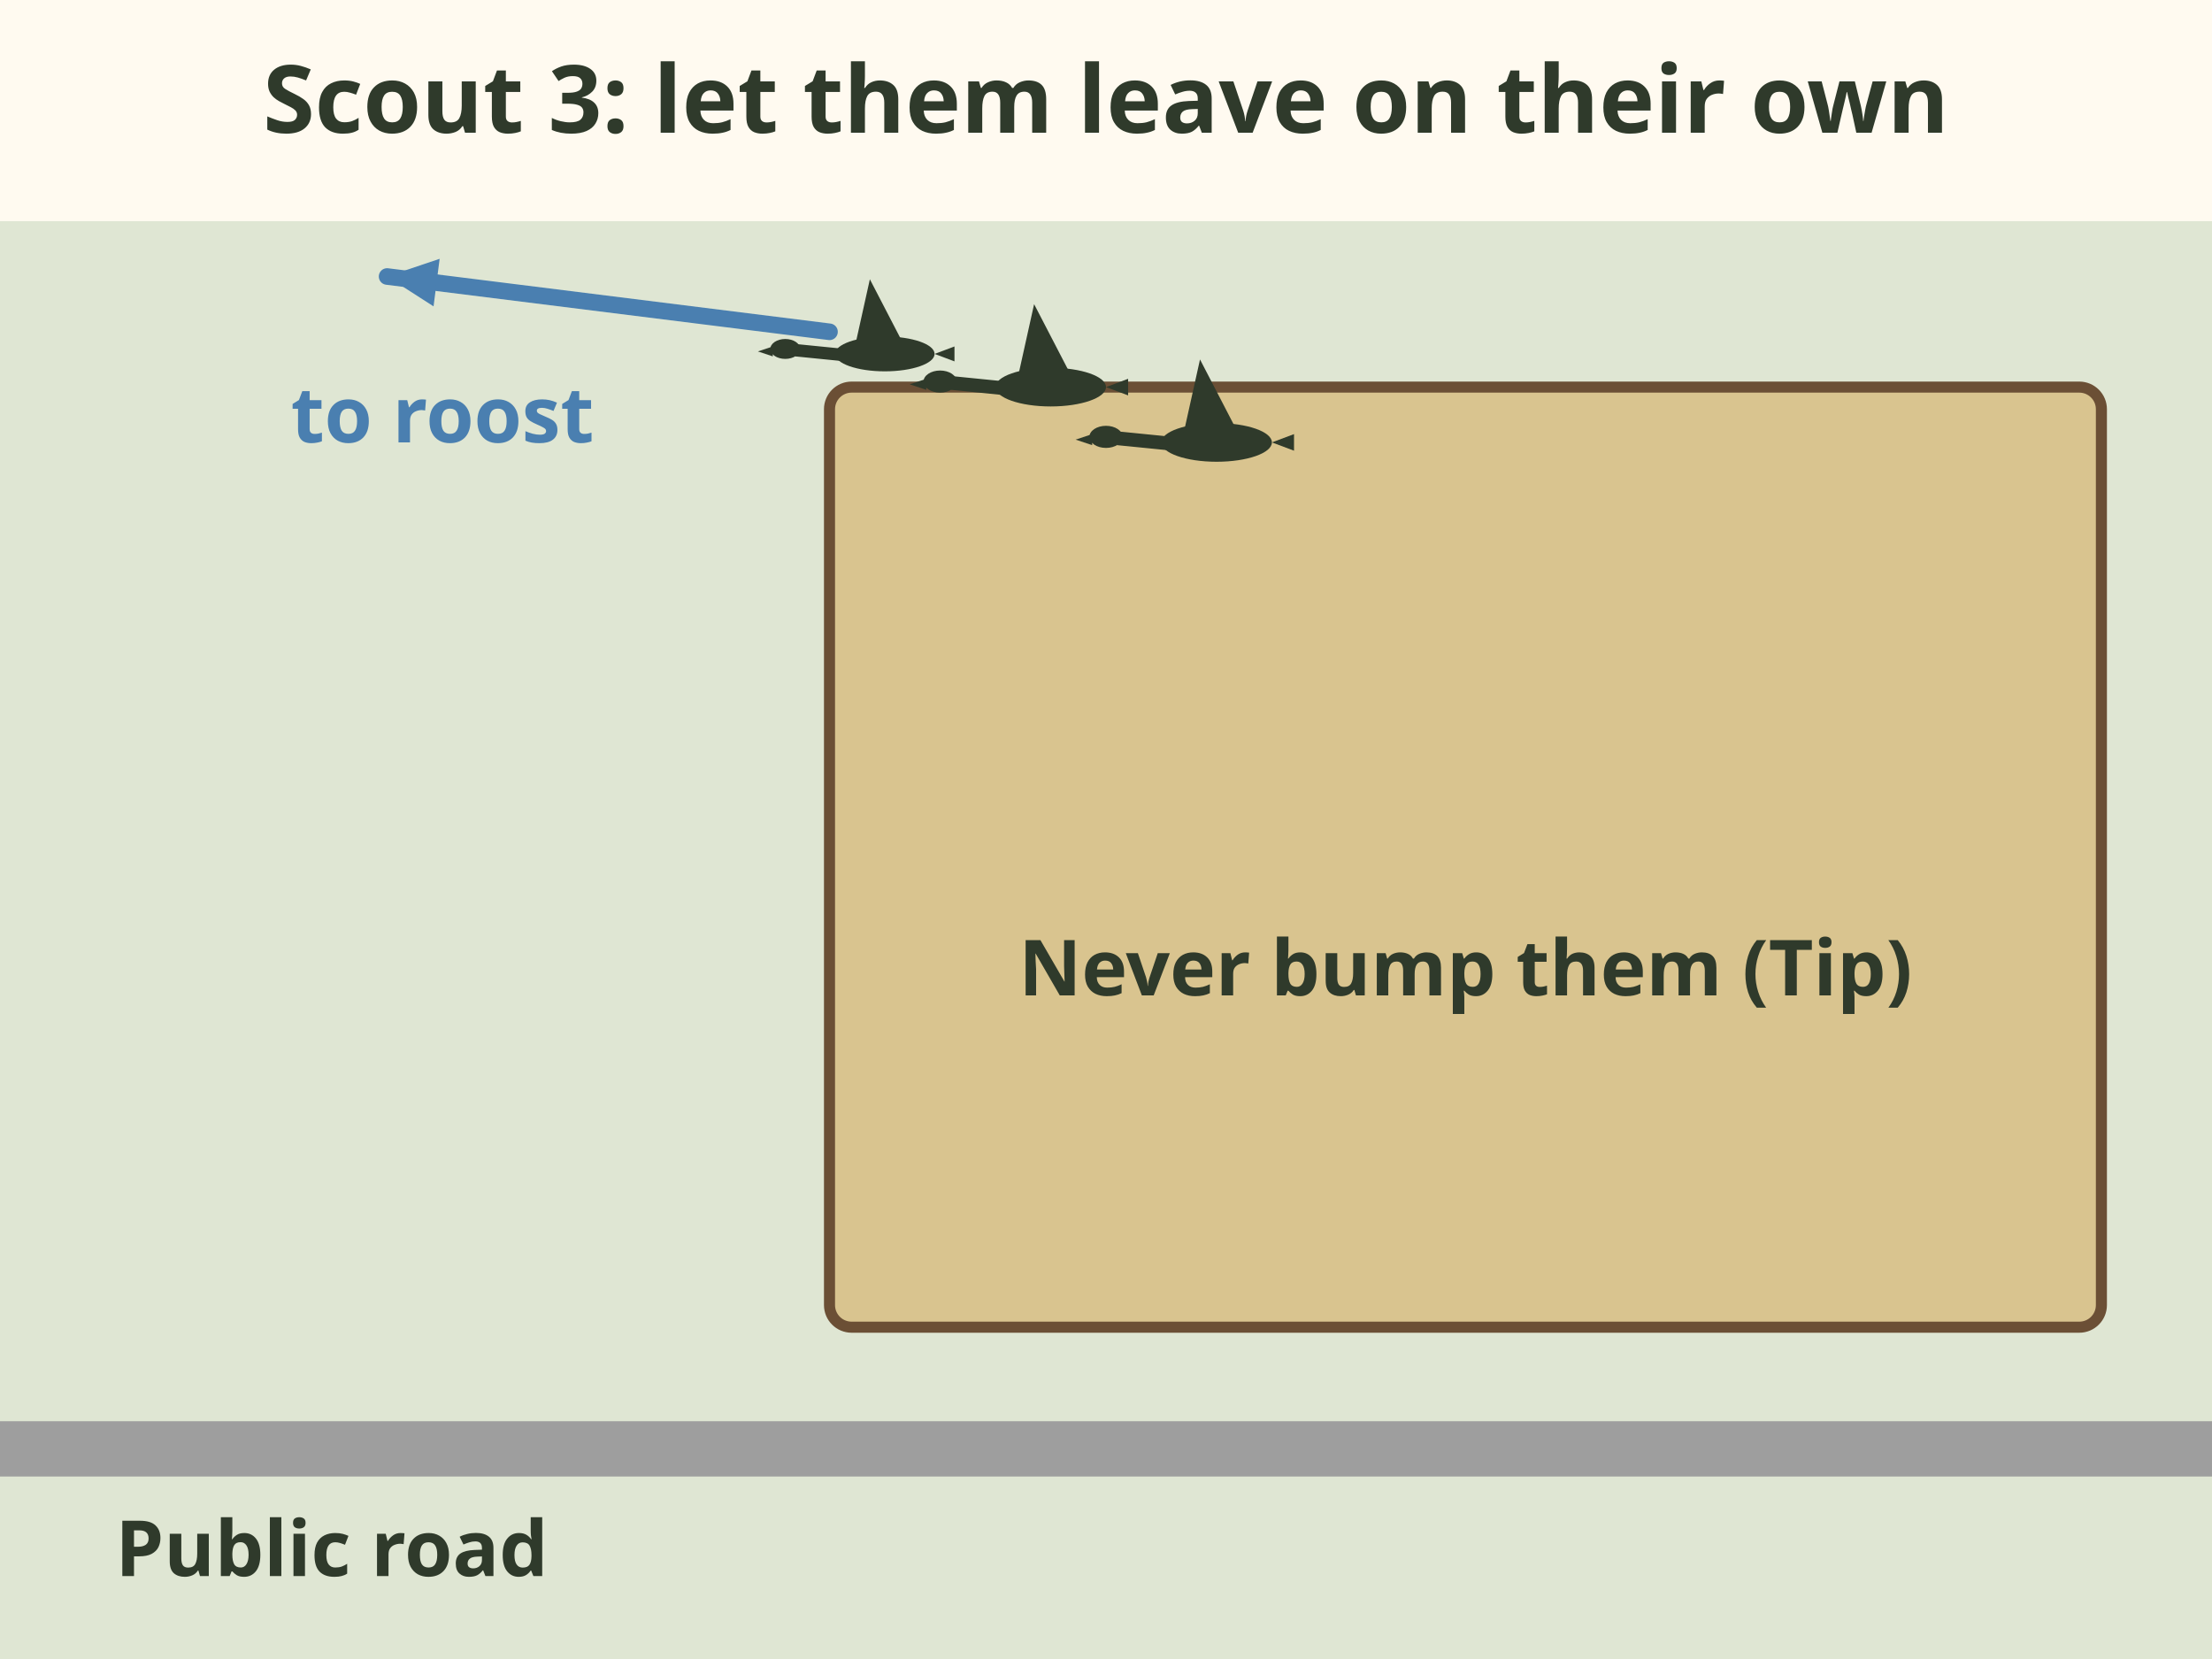
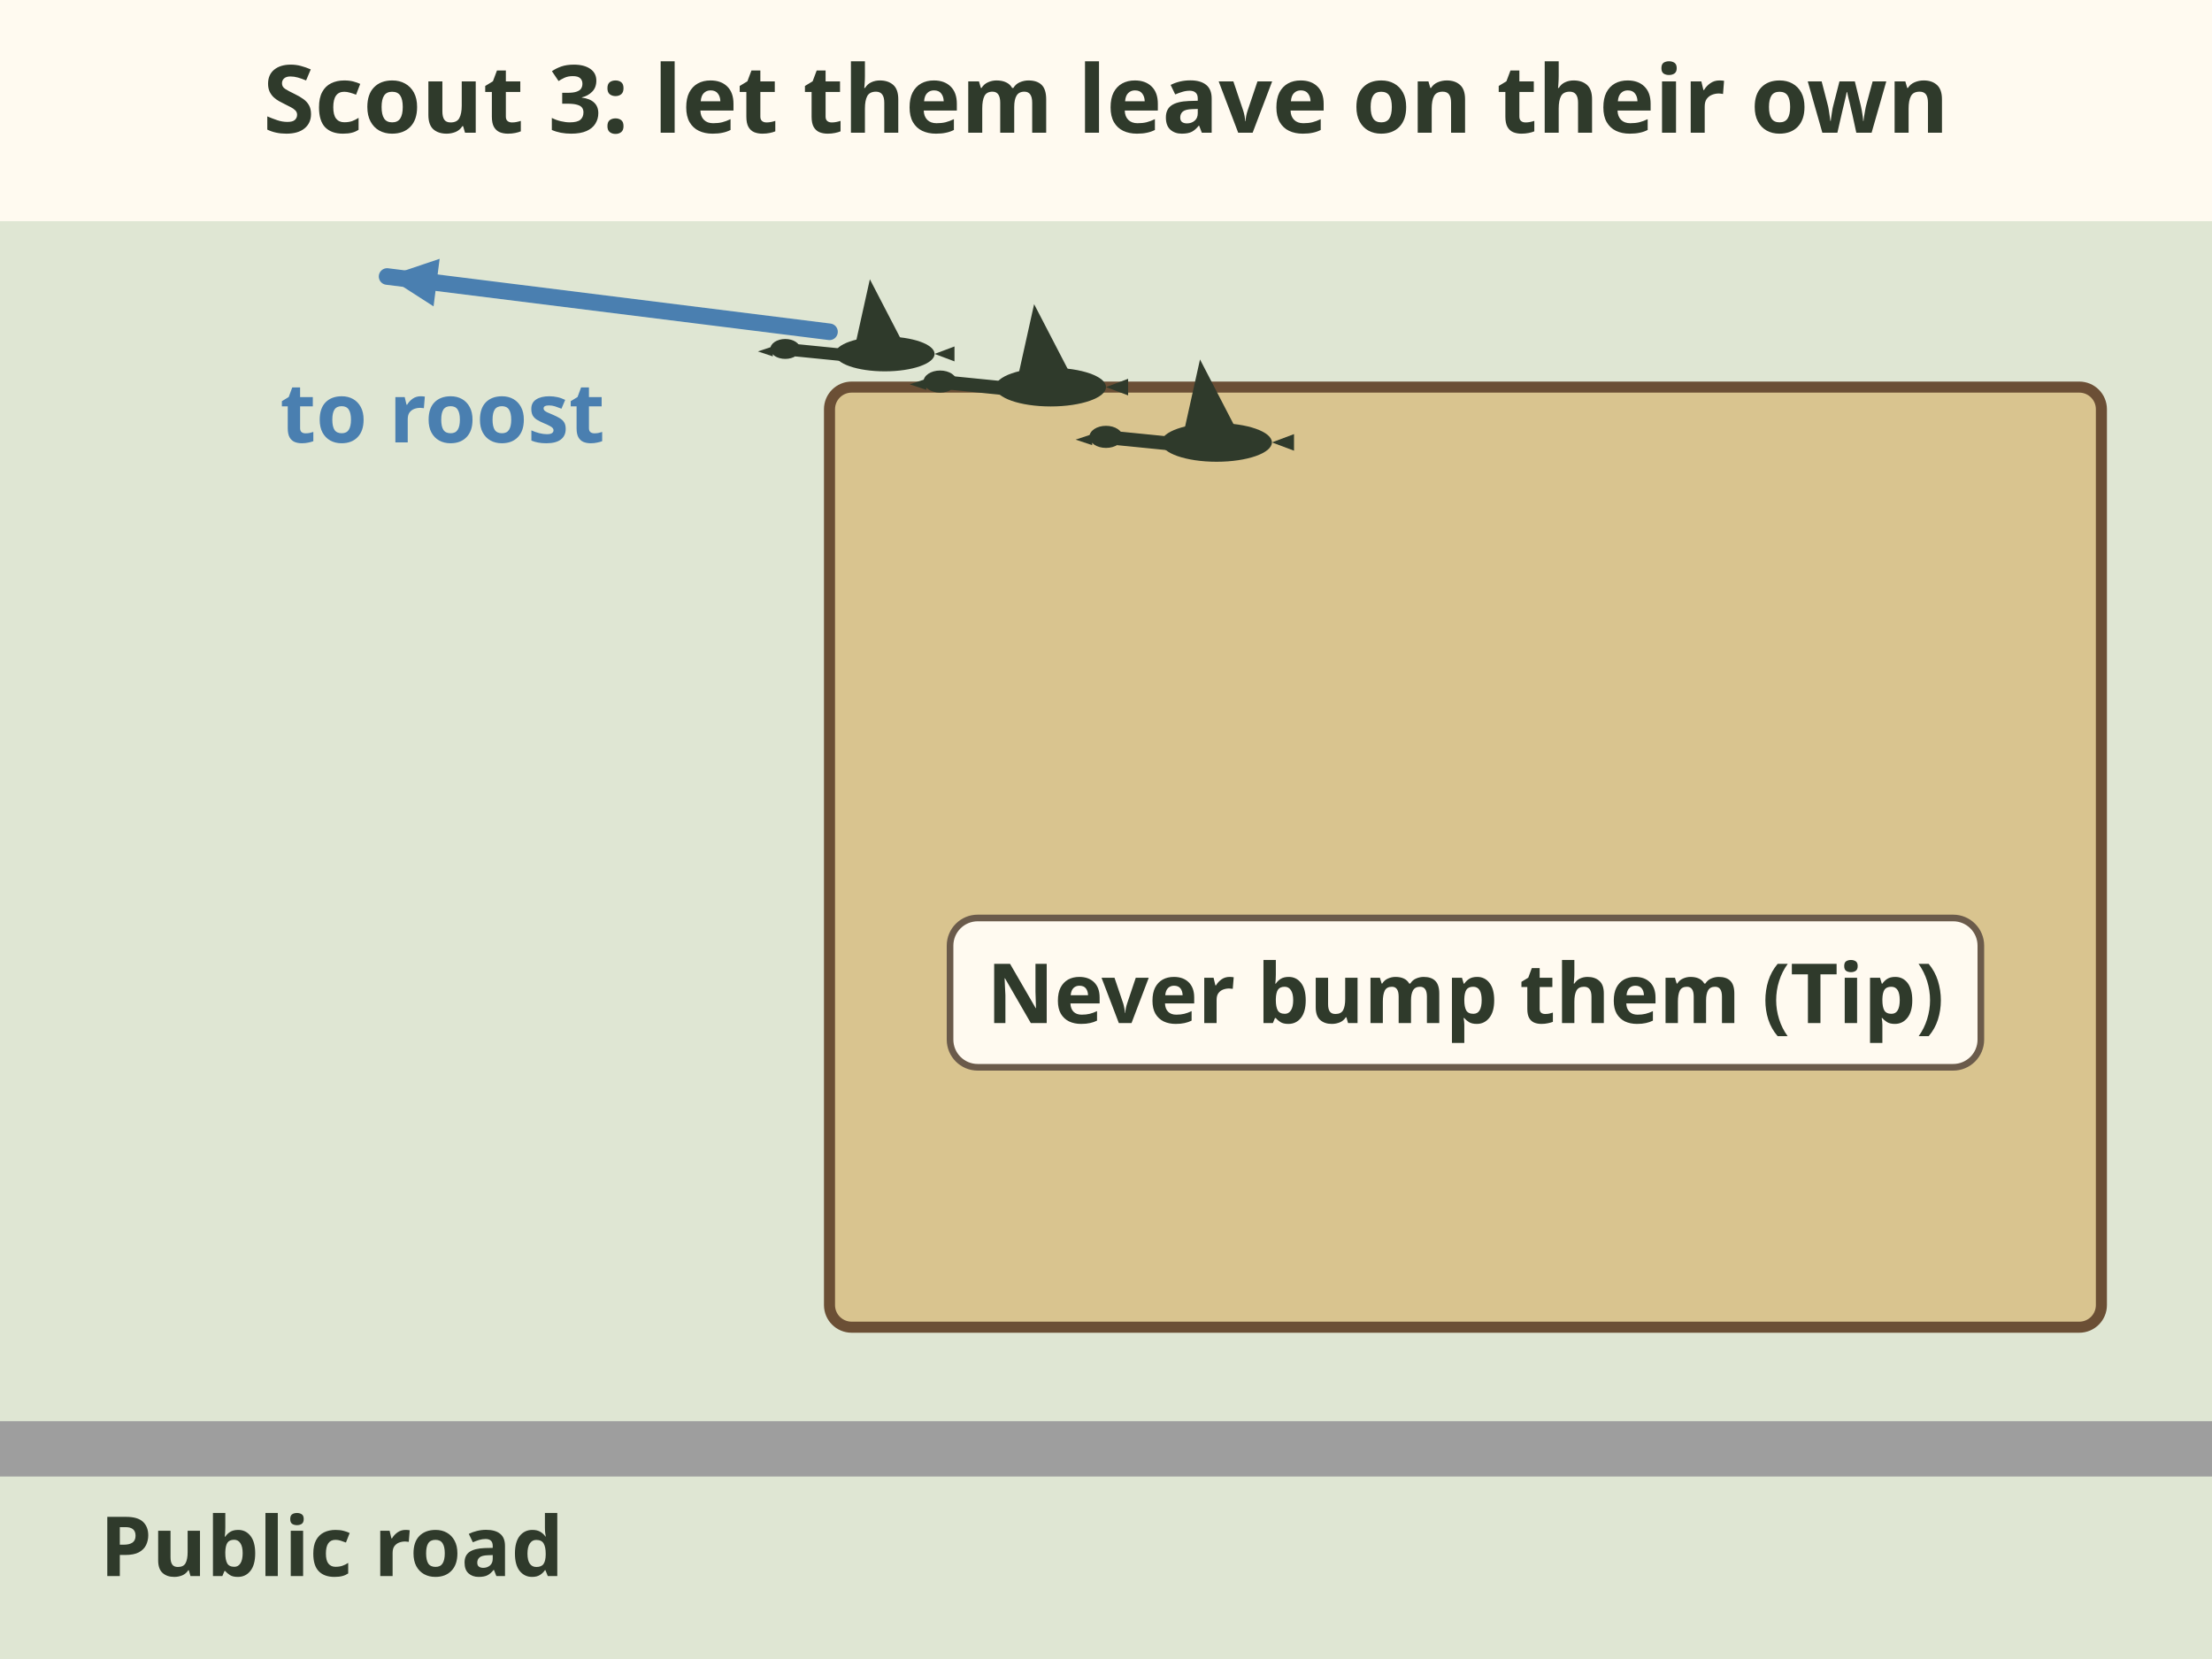
<svg xmlns="http://www.w3.org/2000/svg" viewBox="0 0 400 300" font-family="sans-serif" role="img" aria-label="Scouting step 3: wait until the flock leaves on its own for the roost. Never bump them off the field, a Tip.">
  <rect width="400" height="300" fill="#fffaf0" />
  <text x="200" y="24" font-size="17" font-weight="bold" fill="#2f3a2b" text-anchor="middle">Scout 3: let them leave on their own</text>
  <rect x="0" y="40" width="400" height="260" rx="0" fill="#dfe6d3" />
  <rect x="150" y="70" width="230" height="170" rx="4" fill="#d9c48f" stroke="#6b4f35" stroke-width="2" />
  <line x1="0" y1="262" x2="400" y2="262" stroke="#9e9e9e" stroke-width="10" />
-   <text x="60" y="285" font-size="14" font-weight="bold" fill="#2f3a2b" text-anchor="middle">Public road</text>
+   <text x="60" y="285" font-size="15" font-weight="bold" fill="#2f3a2b" text-anchor="middle">Public road</text>
  <g transform="translate(220 80) scale(-0.5 0.5)">
    <ellipse cx="0" cy="0" rx="20" ry="7" fill="#2f3a2b" />
    <path d="M16 -2 L36 -4 L36 1 L16 3Z" fill="#2f3a2b" />
    <ellipse cx="40" cy="-2" rx="6" ry="4" fill="#2f3a2b" />
    <path d="M45 -3 L51 -1 L45 1Z" fill="#2f3a2b" />
    <path d="M-8 -3 L6 -30 L12 -3Z" fill="#2f3a2b" />
    <path d="M-20 0 L-28 -3 L-28 3Z" fill="#2f3a2b" />
  </g>
  <g transform="translate(190 70) scale(-0.5 0.5)">
    <ellipse cx="0" cy="0" rx="20" ry="7" fill="#2f3a2b" />
    <path d="M16 -2 L36 -4 L36 1 L16 3Z" fill="#2f3a2b" />
    <ellipse cx="40" cy="-2" rx="6" ry="4" fill="#2f3a2b" />
    <path d="M45 -3 L51 -1 L45 1Z" fill="#2f3a2b" />
    <path d="M-8 -3 L6 -30 L12 -3Z" fill="#2f3a2b" />
    <path d="M-20 0 L-28 -3 L-28 3Z" fill="#2f3a2b" />
  </g>
  <g transform="translate(160 64) scale(-0.45 0.45)">
    <ellipse cx="0" cy="0" rx="20" ry="7" fill="#2f3a2b" />
    <path d="M16 -2 L36 -4 L36 1 L16 3Z" fill="#2f3a2b" />
    <ellipse cx="40" cy="-2" rx="6" ry="4" fill="#2f3a2b" />
    <path d="M45 -3 L51 -1 L45 1Z" fill="#2f3a2b" />
    <path d="M-8 -3 L6 -30 L12 -3Z" fill="#2f3a2b" />
    <path d="M-20 0 L-28 -3 L-28 3Z" fill="#2f3a2b" />
  </g>
  <line x1="150" y1="60" x2="70.0" y2="50.0" stroke="#4a7fb0" stroke-width="3" stroke-linecap="round" />
  <polygon points="70.0,50.0 79.5,46.8 78.4,55.4" fill="#4a7fb0" />
-   <text x="80" y="80" font-size="14" font-weight="bold" fill="#4a7fb0" text-anchor="middle">to roost</text>
-   <text x="265" y="180" font-size="14" font-weight="bold" fill="#2f3a2b" text-anchor="middle">Never bump them (Tip)</text>
+   <text x="80" y="80" font-size="15" font-weight="bold" fill="#4a7fb0" text-anchor="middle">to roost</text>
+   <rect x="171.8" y="166.0" width="186.4" height="27.0" rx="5" fill="#fffaf0" stroke="#6b5b4b" stroke-width="1.2" />
+   <text x="265" y="185" font-size="15" font-weight="bold" fill="#2f3a2b" text-anchor="middle">Never bump them (Tip)</text>
</svg>
